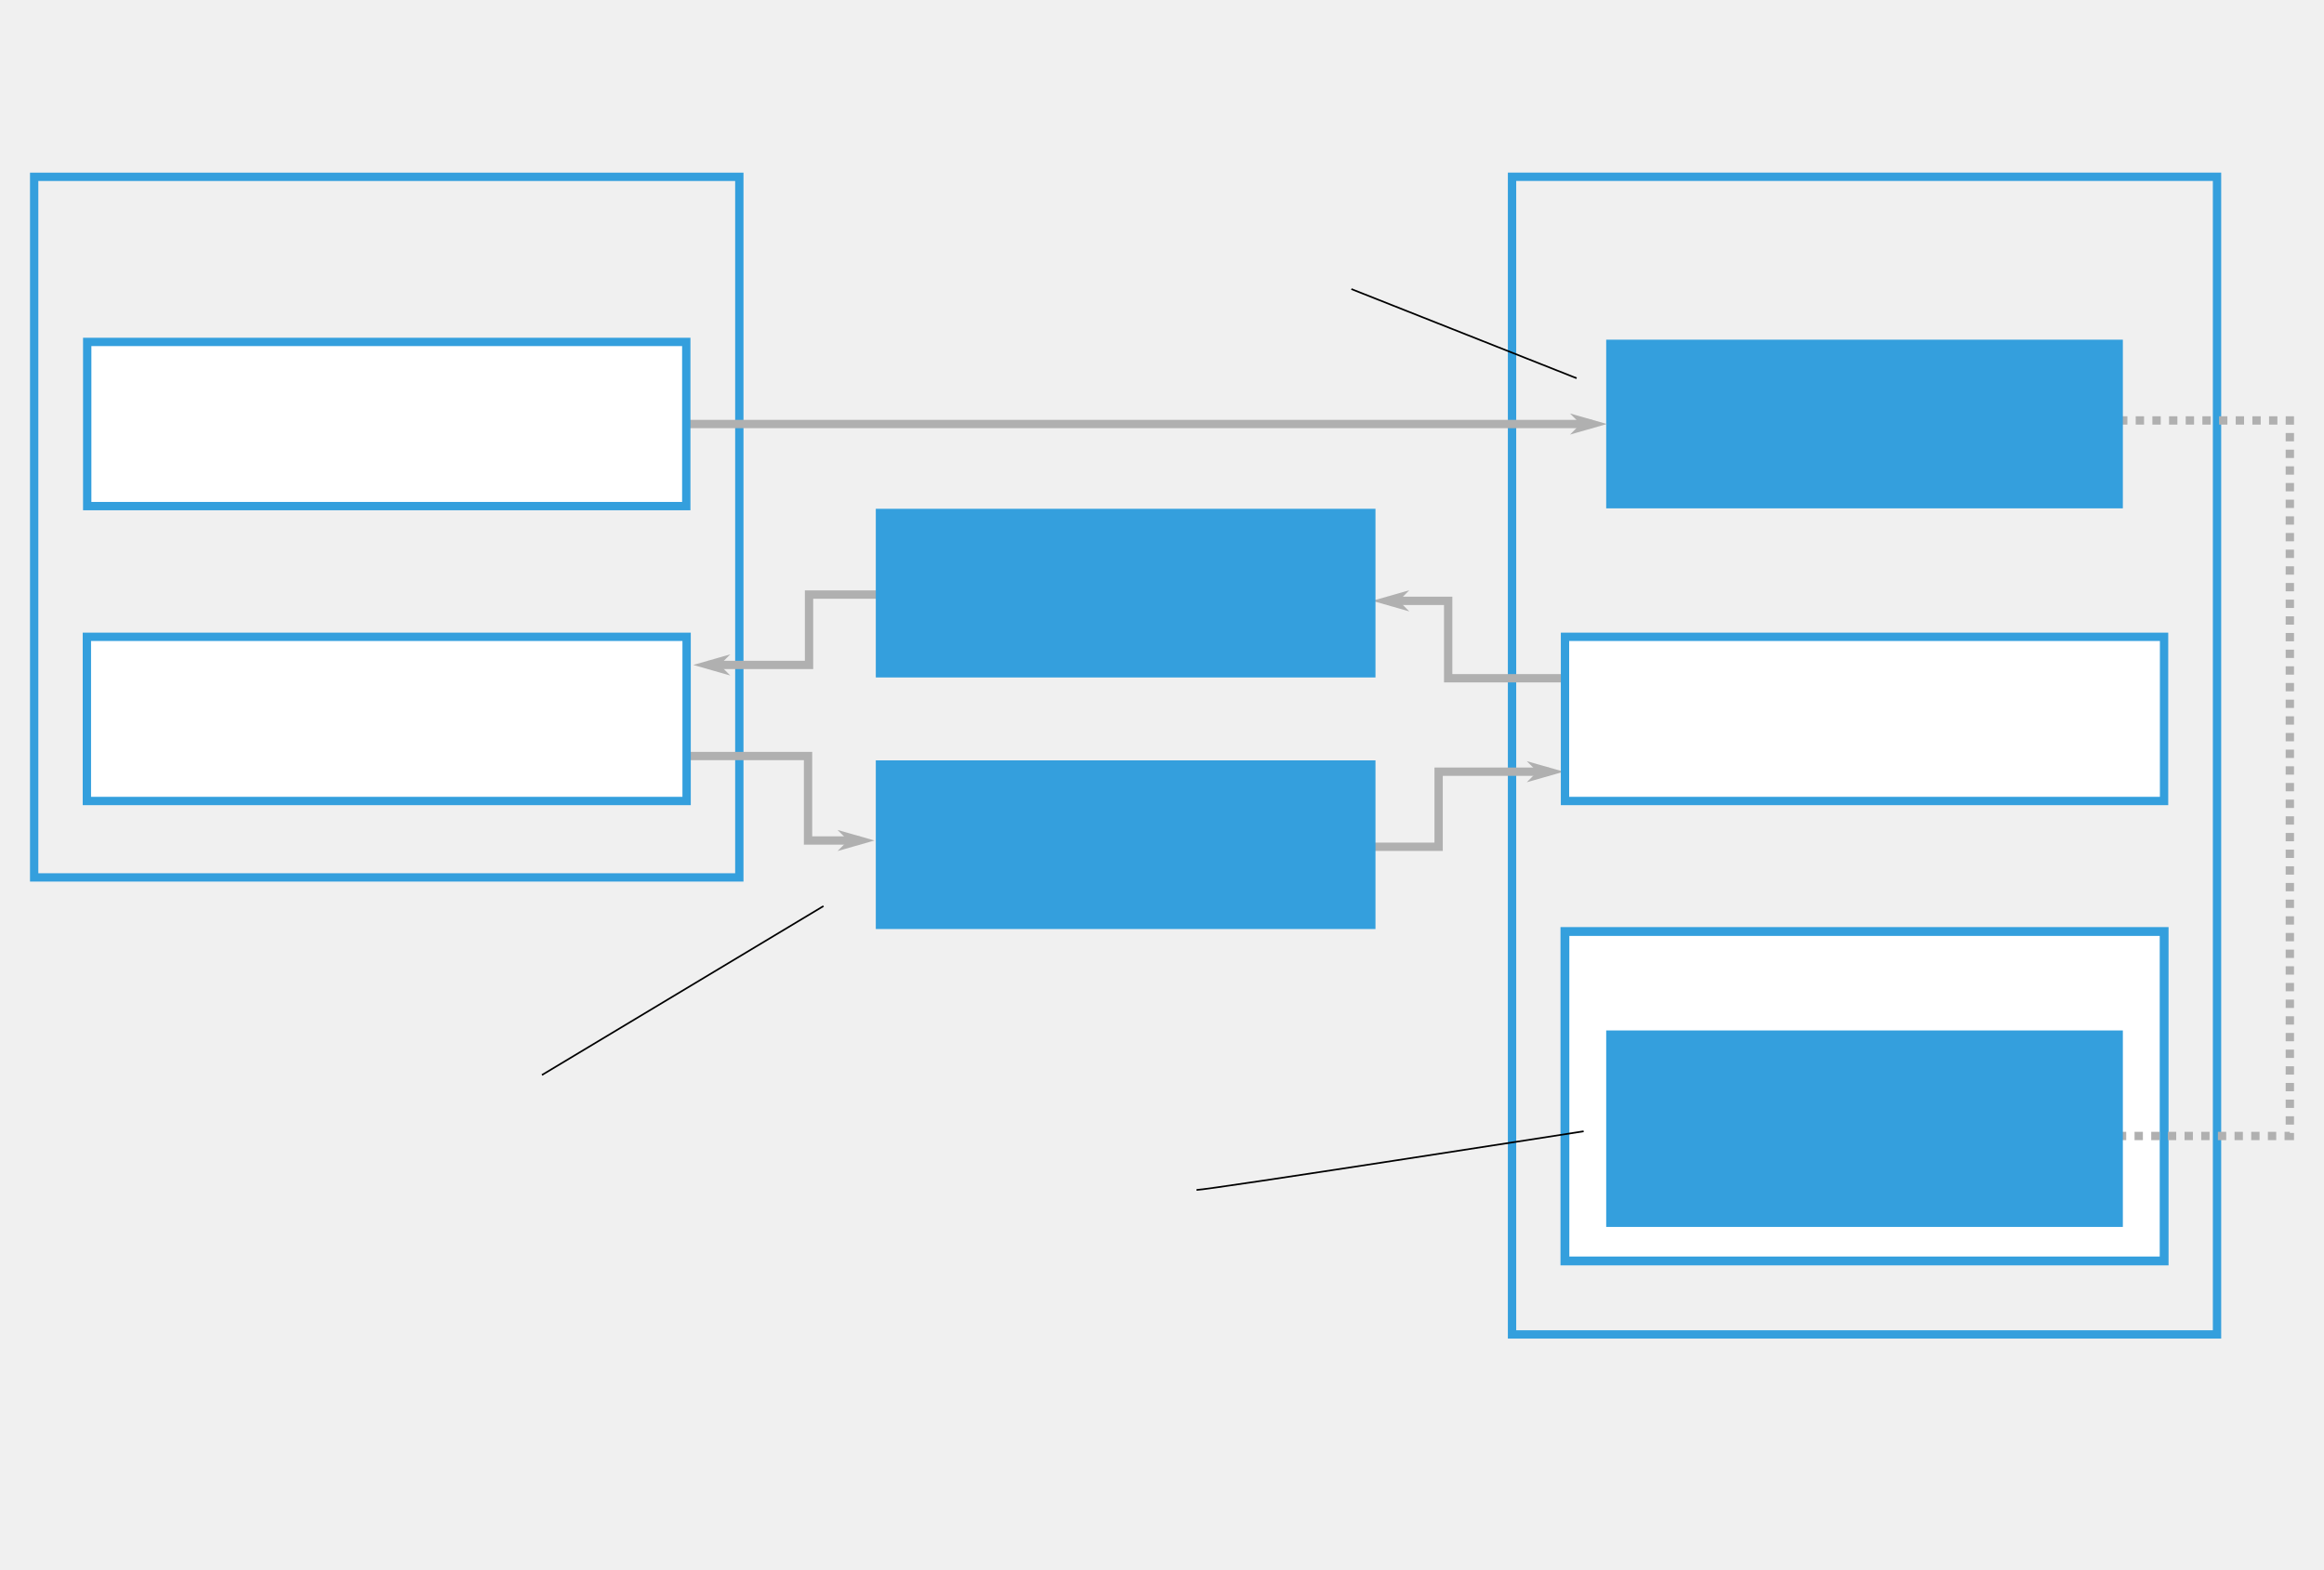
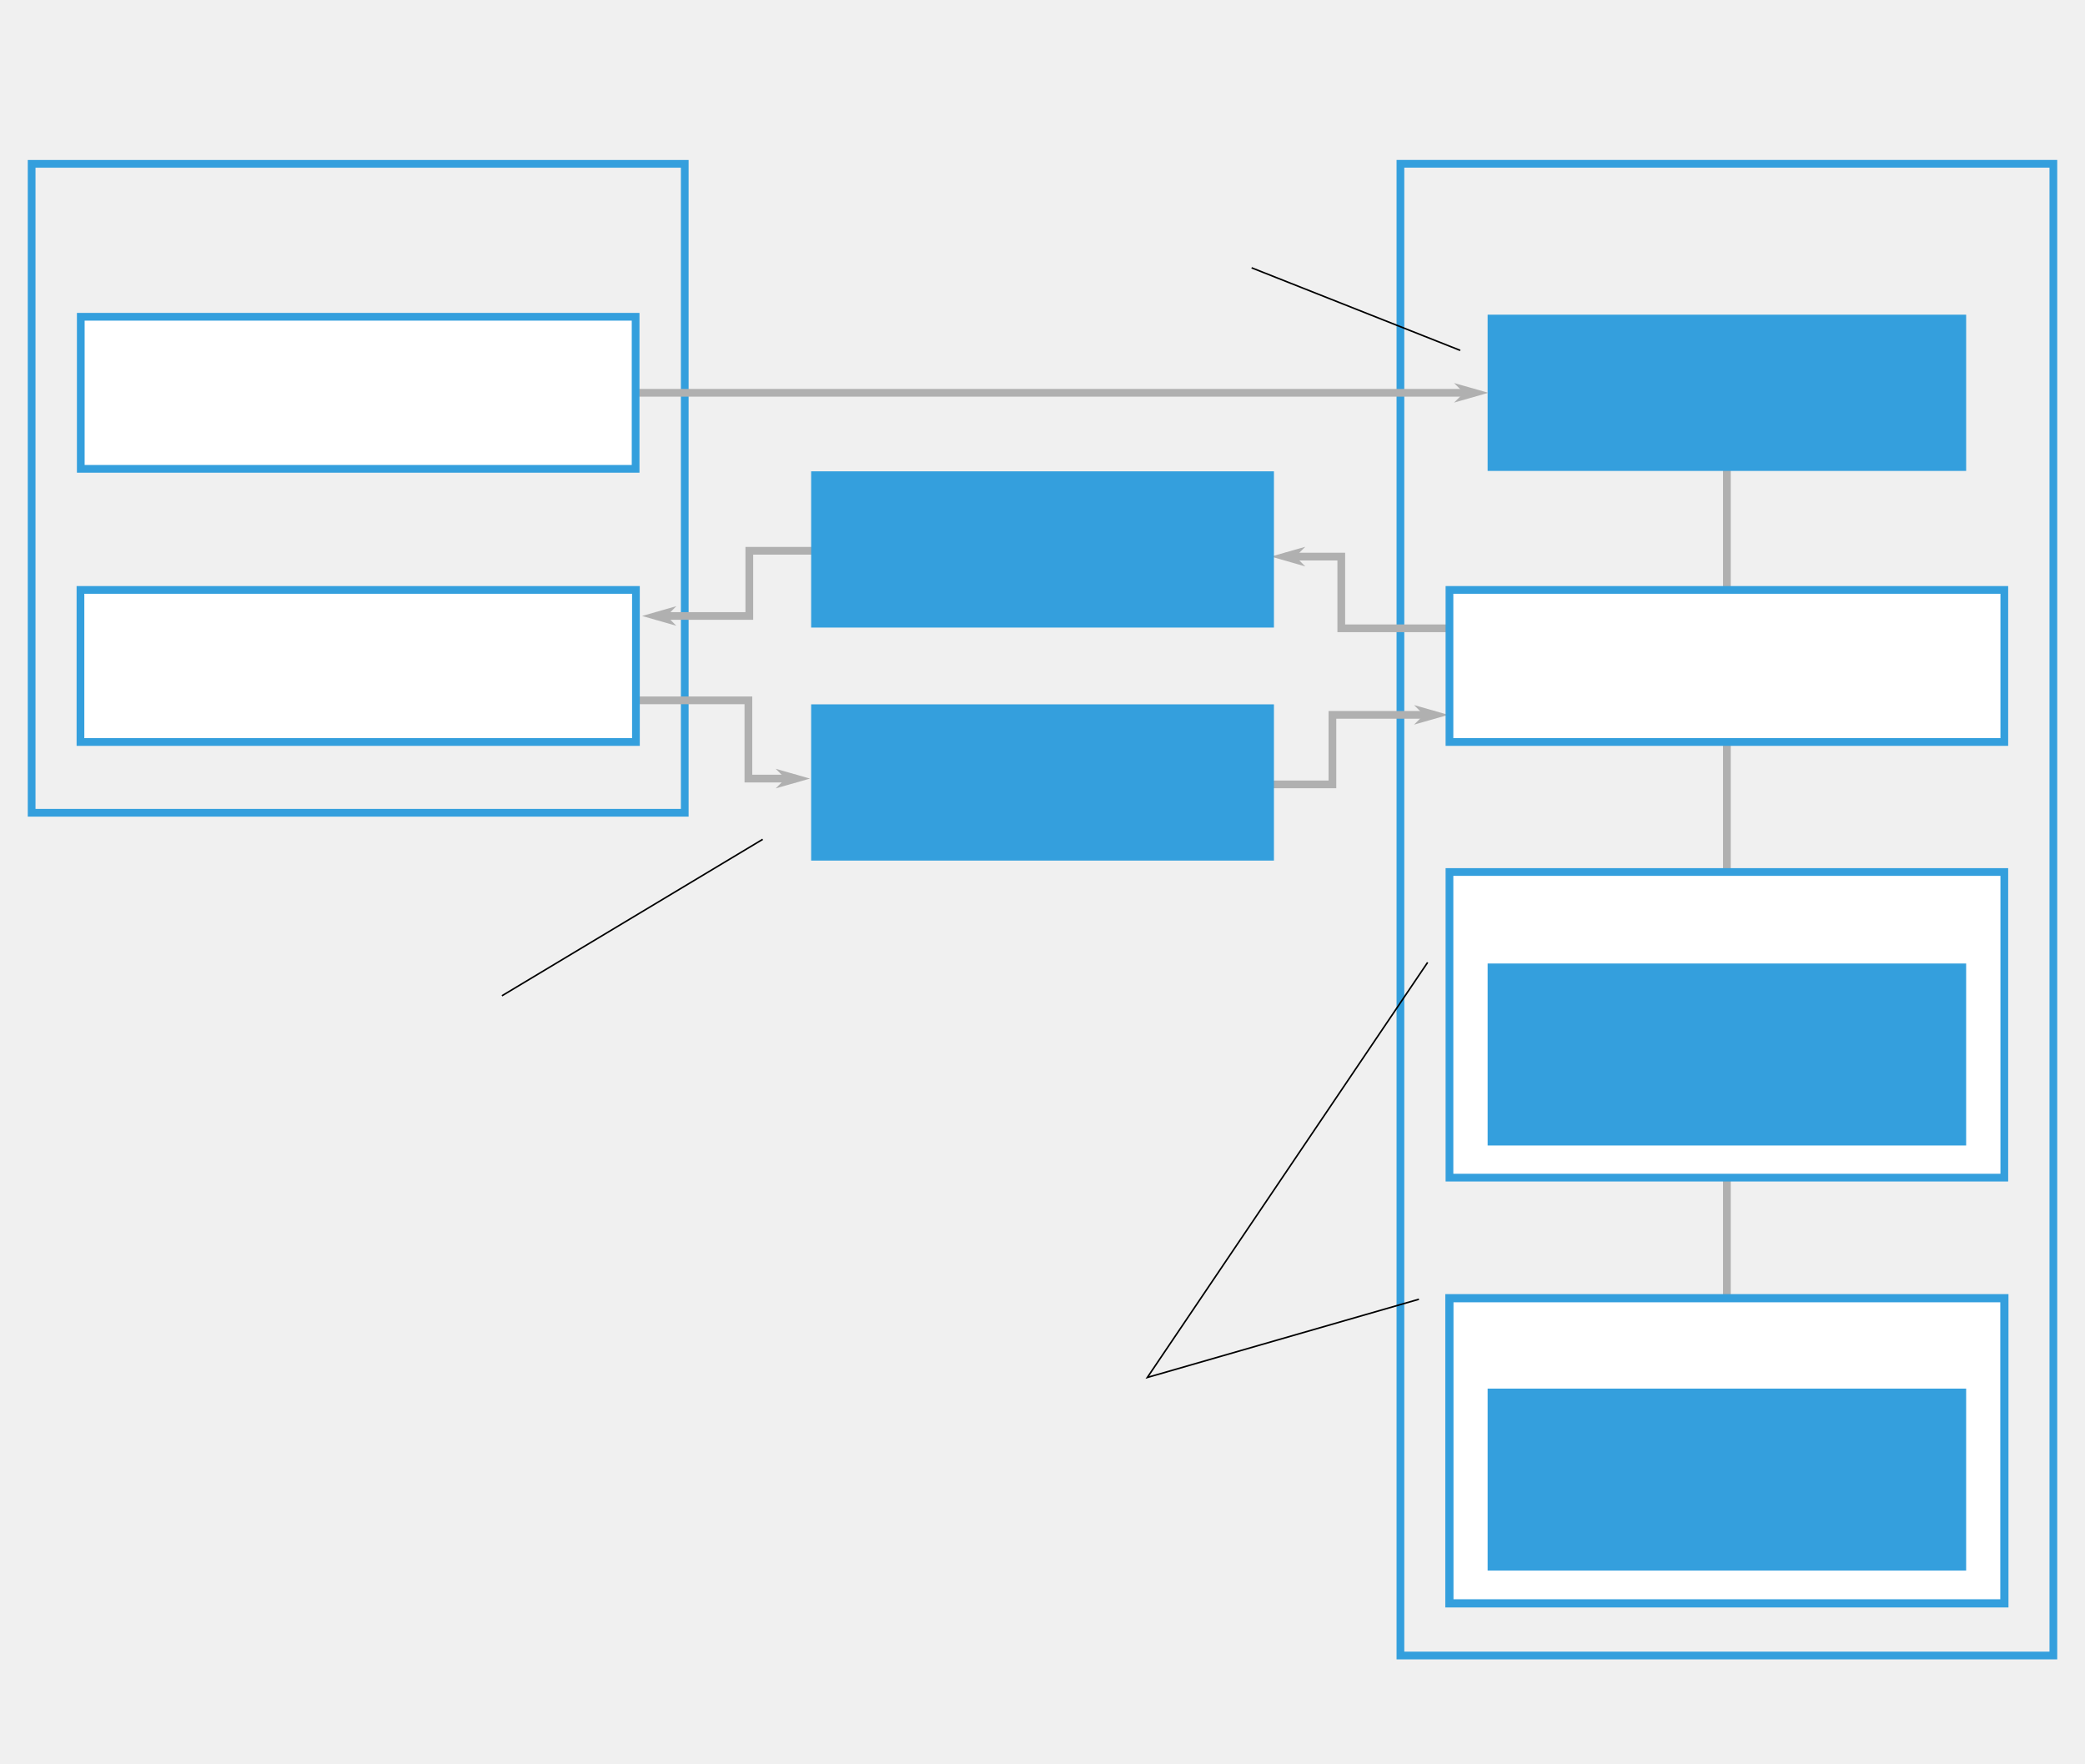
- <svg xmlns="http://www.w3.org/2000/svg" width="15.494in" height="10.463in" viewBox="0 0 1394.439 941.653" id="svg2" version="1.1">
+ <svg xmlns="http://www.w3.org/2000/svg" width="15.008in" height="12.694in" viewBox="0 0 1350.748 1142.42" id="svg2" version="1.1">
  <defs id="defs4">
    <marker orient="auto" refY="0" refX="0" id="marker7978" style="overflow:visible">
      <path id="path7980" d="M 0,0 5,-5 -12.5,0 5,5 0,0 Z" style="fill:#b0b0b0;fill-opacity:1;fill-rule:evenodd;stroke:#b0b0b0;stroke-width:1pt;stroke-opacity:1" transform="matrix(0.2,0,0,0.2,1.2,0)" />
    </marker>
    <marker style="overflow:visible" id="marker7731" refX="0" refY="0" orient="auto">
      <path transform="matrix(0.2,0,0,0.2,1.2,0)" style="fill:#b0b0b0;fill-opacity:1;fill-rule:evenodd;stroke:#b0b0b0;stroke-width:1pt;stroke-opacity:1" d="M 0,0 5,-5 -12.5,0 5,5 0,0 Z" id="path7733" />
    </marker>
    <marker orient="auto" refY="0" refX="0" id="marker7623" style="overflow:visible">
      <path id="path7625" d="M 0,0 5,-5 -12.5,0 5,5 0,0 Z" style="fill:#b0b0b0;fill-opacity:1;fill-rule:evenodd;stroke:#b0b0b0;stroke-width:1pt;stroke-opacity:1" transform="matrix(0.2,0,0,0.2,1.2,0)" />
    </marker>
    <marker style="overflow:visible" id="marker7271" refX="0" refY="0" orient="auto">
      <path transform="matrix(0.2,0,0,0.2,1.2,0)" style="fill:#b0b0b0;fill-opacity:1;fill-rule:evenodd;stroke:#b0b0b0;stroke-width:1pt;stroke-opacity:1" d="M 0,0 5,-5 -12.5,0 5,5 0,0 Z" id="path7273" />
    </marker>
    <marker orient="auto" refY="0" refX="0" id="marker5901" style="overflow:visible">
      <path id="path5903" d="M 0,0 5,-5 -12.5,0 5,5 0,0 Z" style="fill:#b0b0b0;fill-opacity:1;fill-rule:evenodd;stroke:#b0b0b0;stroke-width:1pt;stroke-opacity:1" transform="matrix(0.2,0,0,0.2,1.2,0)" />
    </marker>
    <marker orient="auto" refY="0" refX="0" id="marker5901-4" style="overflow:visible">
      <path id="path5903-4" d="M 0,0 5,-5 -12.5,0 5,5 0,0 Z" style="fill:#b0b0b0;fill-opacity:1;fill-rule:evenodd;stroke:#b0b0b0;stroke-width:1pt;stroke-opacity:1" transform="matrix(0.2,0,0,0.2,1.2,0)" />
    </marker>
    <marker orient="auto" refY="0" refX="0" id="marker5901-8" style="overflow:visible">
      <path id="path5903-7" d="M 0,0 5,-5 -12.5,0 5,5 0,0 Z" style="fill:#b0b0b0;fill-opacity:1;fill-rule:evenodd;stroke:#b0b0b0;stroke-width:1pt;stroke-opacity:1" transform="matrix(0.2,0,0,0.2,1.2,0)" />
    </marker>
    <marker orient="auto" refY="0" refX="0" id="marker5901-7" style="overflow:visible">
      <path id="path5903-8" d="M 0,0 5,-5 -12.5,0 5,5 0,0 Z" style="fill:#b0b0b0;fill-opacity:1;fill-rule:evenodd;stroke:#b0b0b0;stroke-width:1pt;stroke-opacity:1" transform="matrix(0.2,0,0,0.2,1.2,0)" />
    </marker>
    <marker orient="auto" refY="0" refX="0" id="marker5901-72" style="overflow:visible">
      <path id="path5903-9" d="M 0,0 5,-5 -12.5,0 5,5 0,0 Z" style="fill:#b0b0b0;fill-opacity:1;fill-rule:evenodd;stroke:#b0b0b0;stroke-width:1pt;stroke-opacity:1" transform="matrix(0.2,0,0,0.2,1.2,0)" />
    </marker>
    <marker orient="auto" refY="0" refX="0" id="marker5901-72-5" style="overflow:visible">
      <path id="path5903-9-6" d="M 0,0 5,-5 -12.5,0 5,5 0,0 Z" style="fill:#b0b0b0;fill-opacity:1;fill-rule:evenodd;stroke:#b0b0b0;stroke-width:1pt;stroke-opacity:1" transform="matrix(0.2,0,0,0.2,1.2,0)" />
    </marker>
    <marker orient="auto" refY="0" refX="0" id="marker5901-72-2" style="overflow:visible">
      <path id="path5903-9-0" d="M 0,0 5,-5 -12.5,0 5,5 0,0 Z" style="fill:#b0b0b0;fill-opacity:1;fill-rule:evenodd;stroke:#b0b0b0;stroke-width:1pt;stroke-opacity:1" transform="matrix(0.2,0,0,0.2,1.2,0)" />
    </marker>
    <marker orient="auto" refY="0" refX="0" id="marker5901-72-2-6" style="overflow:visible">
      <path id="path5903-9-0-6" d="M 0,0 5,-5 -12.5,0 5,5 0,0 Z" style="fill:#b0b0b0;fill-opacity:1;fill-rule:evenodd;stroke:#b0b0b0;stroke-width:1pt;stroke-opacity:1" transform="matrix(0.2,0,0,0.2,1.2,0)" />
    </marker>
    <marker orient="auto" refY="0" refX="0" id="marker5901-75" style="overflow:visible">
      <path id="path5903-2" d="M 0,0 5,-5 -12.5,0 5,5 0,0 Z" style="fill:#b0b0b0;fill-opacity:1;fill-rule:evenodd;stroke:#b0b0b0;stroke-width:1pt;stroke-opacity:1" transform="matrix(0.2,0,0,0.2,1.2,0)" />
    </marker>
    <marker orient="auto" refY="0" refX="0" id="marker5901-2" style="overflow:visible">
      <path id="path5903-5" d="M 0,0 5,-5 -12.5,0 5,5 0,0 Z" style="fill:#b0b0b0;fill-opacity:1;fill-rule:evenodd;stroke:#b0b0b0;stroke-width:1pt;stroke-opacity:1" transform="matrix(0.2,0,0,0.2,1.2,0)" />
    </marker>
    <marker orient="auto" refY="0" refX="0" id="marker5901-48" style="overflow:visible">
      <path id="path5903-88" d="M 0,0 5,-5 -12.5,0 5,5 0,0 Z" style="fill:#b0b0b0;fill-opacity:1;fill-rule:evenodd;stroke:#b0b0b0;stroke-width:1pt;stroke-opacity:1" transform="matrix(0.2,0,0,0.2,1.2,0)" />
    </marker>
  </defs>
-   <g id="layer1" transform="translate(-304.2689,757.0938)">
+   <g id="layer1" transform="translate(-304.2689,1135.094)">
    <g id="g6822" transform="translate(314.5975,-898.3085)">
-       <rect style="fill:none;fill-opacity:1;stroke:#349fdd;stroke-width:5;stroke-miterlimit:4;stroke-dasharray:none;stroke-opacity:1" id="rect4469-3" width="423" height="694.653" x="896.92" y="247.288" />
-       <rect style="fill:none;fill-opacity:1;stroke:#349fdd;stroke-width:5;stroke-miterlimit:4;stroke-dasharray:none;stroke-opacity:1" id="rect4469-3-6" width="423.107" height="420.387" x="10.171" y="247.318" />
-       <flowRoot transform="translate(-507.6201,8.273952)" style="font-style:normal;font-variant:normal;font-weight:normal;font-stretch:normal;font-size:20px;line-height:125%;font-family:sans-serif;-inkscape-font-specification:'sans-serif, Normal';text-align:center;letter-spacing:0px;word-spacing:0px;writing-mode:lr-tb;text-anchor:middle;fill:#000000;fill-opacity:1;stroke:none;stroke-width:1px;stroke-linecap:butt;stroke-linejoin:miter;stroke-opacity:1" id="flowRoot4471-8-6" xml:space="preserve">
+       <path style="fill:none;fill-rule:evenodd;stroke:#b0b0b0;stroke-width:5;stroke-linecap:butt;stroke-linejoin:miter;stroke-miterlimit:4;stroke-dasharray:none;stroke-opacity:1" d="m 1108.42,11.462 0,640.519" id="path5004" />
+       <rect style="fill:none;fill-opacity:1;stroke:#349fdd;stroke-width:5;stroke-miterlimit:4;stroke-dasharray:none;stroke-opacity:1" id="rect4469-3" width="423" height="966.346" x="896.92" y="-130.712" />
+       <rect style="fill:none;fill-opacity:1;stroke:#349fdd;stroke-width:5;stroke-miterlimit:4;stroke-dasharray:none;stroke-opacity:1" id="rect4469-3-6" width="423.107" height="420.387" x="10.171" y="-130.682" />
+       <flowRoot transform="translate(-507.6201,-369.726)" style="font-style:normal;font-variant:normal;font-weight:normal;font-stretch:normal;font-size:20px;line-height:125%;font-family:sans-serif;-inkscape-font-specification:'sans-serif, Normal';text-align:center;letter-spacing:0px;word-spacing:0px;writing-mode:lr-tb;text-anchor:middle;fill:#000000;fill-opacity:1;stroke:none;stroke-width:1px;stroke-linecap:butt;stroke-linejoin:miter;stroke-opacity:1" id="flowRoot4471-8-6" xml:space="preserve">
        <flowRegion id="flowRegion4473-9-2">
          <rect style="text-align:center;text-anchor:middle" y="262.903" x="561.535" height="29.684" width="334.449" id="rect4475-10-0" />
        </flowRegion>
        <flowPara id="flowPara5184-5-0" style="font-size:25px">EdX site</flowPara>
      </flowRoot>
-       <flowRoot transform="translate(379.5084,8.27385)" style="font-style:normal;font-variant:normal;font-weight:normal;font-stretch:normal;font-size:20px;line-height:125%;font-family:sans-serif;-inkscape-font-specification:'sans-serif, Normal';text-align:center;letter-spacing:0px;word-spacing:0px;writing-mode:lr-tb;text-anchor:middle;fill:#000000;fill-opacity:1;stroke:none;stroke-width:1px;stroke-linecap:butt;stroke-linejoin:miter;stroke-opacity:1" id="flowRoot4471-8-6-9" xml:space="preserve">
+       <flowRoot transform="translate(379.5084,-369.7262)" style="font-style:normal;font-variant:normal;font-weight:normal;font-stretch:normal;font-size:20px;line-height:125%;font-family:sans-serif;-inkscape-font-specification:'sans-serif, Normal';text-align:center;letter-spacing:0px;word-spacing:0px;writing-mode:lr-tb;text-anchor:middle;fill:#000000;fill-opacity:1;stroke:none;stroke-width:1px;stroke-linecap:butt;stroke-linejoin:miter;stroke-opacity:1" id="flowRoot4471-8-6-9" xml:space="preserve">
        <flowRegion id="flowRegion4473-9-2-4">
          <rect style="text-align:center;text-anchor:middle" y="262.903" x="561.535" height="29.684" width="334.449" id="rect4475-10-0-9" />
        </flowRegion>
        <flowPara id="flowPara5184-5-0-2" style="font-size:25px">Learner Institution</flowPara>
      </flowRoot>
-       <g id="g8157" transform="translate(0,26)">
-         <path id="path6177" d="m 919.03,578.273 -66.164,0 0,45.048 -67.571,0" style="fill:none;fill-rule:evenodd;stroke:#b0b0b0;stroke-width:5;stroke-linecap:butt;stroke-linejoin:miter;stroke-miterlimit:4;stroke-dasharray:none;stroke-opacity:1;marker-start:url(#marker5901)" />
-         <path id="path7577" d="m 822.002,475.745 36.601,0 0,46.455 112.619,0" style="fill:none;fill-rule:evenodd;stroke:#b0b0b0;stroke-width:5;stroke-linecap:butt;stroke-linejoin:miter;stroke-miterlimit:4;stroke-dasharray:none;stroke-opacity:1;marker-start:url(#marker7271)" />
-         <path id="path7615" d="m 414.574,514.213 60.533,0 0,-42.232 91.503,0 0,1.408 -1.408,-1.408 0,0 -2.815,1.408" style="fill:none;fill-rule:evenodd;stroke:#b0b0b0;stroke-width:5;stroke-linecap:butt;stroke-linejoin:miter;stroke-miterlimit:4;stroke-dasharray:none;stroke-opacity:1;marker-start:url(#marker7623)" />
-         <path id="path7723" d="m 505.484,619.557 -30.97,0 0,-50.678 -112.619,0 0,-4.223 -9.219,5.323" style="fill:none;fill-rule:evenodd;stroke:#b0b0b0;stroke-width:5;stroke-linecap:butt;stroke-linejoin:miter;stroke-miterlimit:4;stroke-dasharray:none;stroke-opacity:1;marker-start:url(#marker7731)" />
-         <g transform="translate(-17.19464,75.47563)" id="g5687">
-           <g id="g5665">
-             <g transform="translate(-16.04634,-290.6909)" id="g5182">
-               <g transform="translate(-4.223205,144.9967)" id="g5237">
-                 <rect transform="scale(1,-1)" style="fill:#349fdd;fill-opacity:1" y="-591.944" x="552.628" height="101.21" width="299.817" id="rect4136-2-5-0-3-2-4" />
-                 <flowRoot transform="translate(-109.7927,175.022)" style="font-style:normal;font-variant:normal;font-weight:normal;font-stretch:normal;font-size:20px;line-height:125%;font-family:sans-serif;-inkscape-font-specification:'sans-serif, Normal';text-align:center;letter-spacing:0px;word-spacing:0px;writing-mode:lr-tb;text-anchor:middle;fill:#ffffff;fill-opacity:1;stroke:none;stroke-width:1px;stroke-linecap:butt;stroke-linejoin:miter;stroke-opacity:1" id="flowRoot6131-6-0-2-1-3" xml:space="preserve">
-                   <flowRegion id="flowRegion6133-7-1-1-0-7">
-                     <rect style="text-align:center;text-anchor:middle;fill:#ffffff;fill-opacity:1" y="332.67" x="669.556" height="98.813" width="286.035" id="rect6135-6-2-2-2-6" />
-                   </flowRegion>
-                   <flowPara id="flowPara4217-9-8-6" style="font-size:25px">GET edX username:</flowPara>
-                   <flowPara style="font-size:25px" id="flowPara4203-0-5-8">MyEdxAlias</flowPara>
-                   <flowPara style="font-size:25px" id="flowPara4189-9-1-8" />
-                   <flowPara style="font-size:25px" id="flowPara5460-0" />
-                 </flowRoot>
-               </g>
-             </g>
-             <g transform="translate(-20.26954,5.257046)" id="g5301">
-               <rect id="rect4136-2-5-0-3-2-4-0" width="299.817" height="101.21" x="552.628" y="-591.944" style="fill:#349fdd;fill-opacity:1" transform="scale(1,-1)" />
-               <flowRoot xml:space="preserve" id="flowRoot6131-6-0-2-1-3-3" style="font-style:normal;font-variant:normal;font-weight:normal;font-stretch:normal;font-size:20px;line-height:125%;font-family:sans-serif;-inkscape-font-specification:'sans-serif, Normal';text-align:center;letter-spacing:0px;word-spacing:0px;writing-mode:lr-tb;text-anchor:middle;fill:#ffffff;fill-opacity:1;stroke:none;stroke-width:1px;stroke-linecap:butt;stroke-linejoin:miter;stroke-opacity:1" transform="translate(-110.7388,159.8242)">
-                 <flowRegion id="flowRegion6133-7-1-1-0-7-9">
-                   <rect id="rect6135-6-2-2-2-6-1" width="286.035" height="98.813" x="669.556" y="332.67" style="text-align:center;text-anchor:middle;fill:#ffffff;fill-opacity:1" />
+       <path style="fill:none;fill-rule:evenodd;stroke:#b0b0b0;stroke-width:5;stroke-linecap:butt;stroke-linejoin:miter;stroke-miterlimit:4;stroke-dasharray:none;stroke-opacity:1;marker-start:url(#marker5901)" d="m 919.03,226.273 -66.164,0 0,45.048 -67.571,0" id="path6177" />
+       <path style="fill:none;fill-rule:evenodd;stroke:#b0b0b0;stroke-width:5;stroke-linecap:butt;stroke-linejoin:miter;stroke-miterlimit:4;stroke-dasharray:none;stroke-opacity:1;marker-start:url(#marker7271)" d="m 822.002,123.745 36.601,0 0,46.455 112.619,0" id="path7577" />
+       <path style="fill:none;fill-rule:evenodd;stroke:#b0b0b0;stroke-width:5;stroke-linecap:butt;stroke-linejoin:miter;stroke-miterlimit:4;stroke-dasharray:none;stroke-opacity:1;marker-start:url(#marker7623)" d="m 414.574,162.213 60.533,0 0,-42.232 91.503,0 0,1.408 -1.408,-1.408 0,0 -2.815,1.408" id="path7615" />
+       <path style="fill:none;fill-rule:evenodd;stroke:#b0b0b0;stroke-width:5;stroke-linecap:butt;stroke-linejoin:miter;stroke-miterlimit:4;stroke-dasharray:none;stroke-opacity:1;marker-start:url(#marker7731)" d="m 505.484,267.557 -30.97,0 0,-50.678 -112.619,0 0,-4.223 -9.219,5.323" id="path7723" />
+       <g id="g5687" transform="translate(-17.19464,-276.5244)">
+         <g id="g5665">
+           <g id="g5182" transform="translate(-16.04634,-290.6909)">
+             <g id="g5237" transform="translate(-4.223205,144.9967)">
+               <rect id="rect4136-2-5-0-3-2-4" width="299.817" height="101.21" x="552.628" y="-591.944" style="fill:#349fdd;fill-opacity:1" transform="scale(1,-1)" />
+               <flowRoot xml:space="preserve" id="flowRoot6131-6-0-2-1-3" style="font-style:normal;font-variant:normal;font-weight:normal;font-stretch:normal;font-size:20px;line-height:125%;font-family:sans-serif;-inkscape-font-specification:'sans-serif, Normal';text-align:center;letter-spacing:0px;word-spacing:0px;writing-mode:lr-tb;text-anchor:middle;fill:#ffffff;fill-opacity:1;stroke:none;stroke-width:1px;stroke-linecap:butt;stroke-linejoin:miter;stroke-opacity:1" transform="translate(-109.7927,175.022)">
+                 <flowRegion id="flowRegion6133-7-1-1-0-7">
+                   <rect id="rect6135-6-2-2-2-6" width="286.035" height="98.813" x="669.556" y="332.67" style="text-align:center;text-anchor:middle;fill:#ffffff;fill-opacity:1" />
                </flowRegion>
-                 <flowPara style="font-size:25px" id="flowPara4217-9-8-6-8">Return non-personal identifier</flowPara>
-                 <flowPara id="flowPara5472-1-5" style="font-size:25px">uri://1234@some.edu</flowPara>
-                 <flowPara id="flowPara4203-0-5-8-5" style="font-size:25px" />
-                 <flowPara id="flowPara4189-9-1-8-2" style="font-size:25px" />
-                 <flowPara id="flowPara5460-0-2" style="font-size:25px" />
+                 <flowPara style="font-size:25px" id="flowPara4217-9-8-6">GET edX username:</flowPara>
+                 <flowPara id="flowPara4203-0-5-8" style="font-size:25px">MyEdxAlias</flowPara>
+                 <flowPara id="flowPara4189-9-1-8" style="font-size:25px" />
+                 <flowPara id="flowPara5460-0" style="font-size:25px" />
              </flowRoot>
            </g>
          </g>
-         </g>
-         <g id="g5614-4" transform="translate(886.6952,162.5504)">
-           <rect style="fill:#ffffff;fill-opacity:1;stroke:#349fdd;stroke-width:5;stroke-miterlimit:4;stroke-dasharray:none;stroke-opacity:1" id="rect4469-0-2" width="359.451" height="98.512" x="41.999" y="334.789" />
-           <flowRoot xml:space="preserve" id="flowRoot4471-7-9" style="font-style:normal;font-variant:normal;font-weight:normal;font-stretch:normal;font-size:20px;line-height:125%;font-family:sans-serif;-inkscape-font-specification:'sans-serif, Normal';text-align:center;letter-spacing:0px;word-spacing:0px;writing-mode:lr-tb;text-anchor:middle;fill:#000000;fill-opacity:1;stroke:none;stroke-width:1px;stroke-linecap:butt;stroke-linejoin:miter;stroke-opacity:1" transform="translate(-463.4694,105.5443)">
-             <flowRegion id="flowRegion4473-2-9">
-               <rect id="rect4475-4-3" width="245.475" height="34.353" x="561.535" y="262.903" style="text-align:center;text-anchor:middle" />
-             </flowRegion>
-             <flowPara style="font-size:25px" id="flowPara5184-1-4">REST API client</flowPara>
-           </flowRoot>
-         </g>
-         <g transform="translate(0,-82)" id="g5658">
-           <rect style="fill:#ffffff;fill-opacity:1;stroke:#349fdd;stroke-width:5;stroke-miterlimit:4;stroke-dasharray:none;stroke-opacity:1" id="rect4469-0-5" width="359.849" height="98.512" x="41.8" y="579.34" />
-           <flowRoot xml:space="preserve" id="flowRoot4471-7-1" style="font-style:normal;font-variant:normal;font-weight:normal;font-stretch:normal;font-size:20px;line-height:125%;font-family:sans-serif;-inkscape-font-specification:'sans-serif, Normal';text-align:center;letter-spacing:0px;word-spacing:0px;writing-mode:lr-tb;text-anchor:middle;fill:#000000;fill-opacity:1;stroke:none;stroke-width:1px;stroke-linecap:butt;stroke-linejoin:miter;stroke-opacity:1" transform="translate(-518.1167,332.0466)">
-             <flowRegion id="flowRegion4473-2-2">
-               <rect id="rect4475-4-6" width="356.686" height="104.74" x="561.535" y="262.903" style="text-align:center;text-anchor:middle" />
-             </flowRegion>
-             <flowPara style="font-size:25px" id="flowPara5184-1-2">Third-party authentication ID mapping REST API</flowPara>
-           </flowRoot>
-         </g>
-       </g>
-       <rect style="fill:#ffffff;fill-opacity:1;stroke:#349fdd;stroke-width:5.302;stroke-miterlimit:4;stroke-dasharray:none;stroke-opacity:1" id="rect4469-9" width="359.547" height="197.68" x="928.646" y="700.166" />
-       <path style="fill:none;fill-rule:evenodd;stroke:#b0b0b0;stroke-width:5;stroke-linecap:butt;stroke-linejoin:miter;stroke-miterlimit:4;stroke-dasharray:5, 5;stroke-dashoffset:0;stroke-opacity:1" d="m 1241.138,393.504 122.473,0 0,429.359 -152.035,0 0,-11.299 0,0" id="path7939" />
-       <g id="g5470" transform="translate(400.7917,-136.2356)">
+           <g id="g5301" transform="translate(-20.26954,5.257046)">
+             <rect transform="scale(1,-1)" style="fill:#349fdd;fill-opacity:1" y="-591.944" x="552.628" height="101.21" width="299.817" id="rect4136-2-5-0-3-2-4-0" />
+             <flowRoot transform="translate(-110.7388,159.8242)" style="font-style:normal;font-variant:normal;font-weight:normal;font-stretch:normal;font-size:20px;line-height:125%;font-family:sans-serif;-inkscape-font-specification:'sans-serif, Normal';text-align:center;letter-spacing:0px;word-spacing:0px;writing-mode:lr-tb;text-anchor:middle;fill:#ffffff;fill-opacity:1;stroke:none;stroke-width:1px;stroke-linecap:butt;stroke-linejoin:miter;stroke-opacity:1" id="flowRoot6131-6-0-2-1-3-3" xml:space="preserve">
+               <flowRegion id="flowRegion6133-7-1-1-0-7-9">
+                 <rect style="text-align:center;text-anchor:middle;fill:#ffffff;fill-opacity:1" y="332.67" x="669.556" height="98.813" width="286.035" id="rect6135-6-2-2-2-6-1" />
+               </flowRegion>
+               <flowPara id="flowPara4217-9-8-6-8" style="font-size:25px">Return non-personal identifier</flowPara>
+               <flowPara style="font-size:25px" id="flowPara5472-1-5">uri://1234@some.edu</flowPara>
+               <flowPara style="font-size:25px" id="flowPara4203-0-5-8-5" />
+               <flowPara style="font-size:25px" id="flowPara4189-9-1-8-2" />
+               <flowPara style="font-size:25px" id="flowPara5460-0-2" />
+             </flowRoot>
+           </g>
+         </g>
+       </g>
+       <g transform="translate(886.6952,-189.4496)" id="g5614-4">
+         <rect y="334.789" x="41.999" height="98.512" width="359.451" id="rect4469-0-2" style="fill:#ffffff;fill-opacity:1;stroke:#349fdd;stroke-width:5;stroke-miterlimit:4;stroke-dasharray:none;stroke-opacity:1" />
+         <flowRoot transform="translate(-463.4694,105.5443)" style="font-style:normal;font-variant:normal;font-weight:normal;font-stretch:normal;font-size:20px;line-height:125%;font-family:sans-serif;-inkscape-font-specification:'sans-serif, Normal';text-align:center;letter-spacing:0px;word-spacing:0px;writing-mode:lr-tb;text-anchor:middle;fill:#000000;fill-opacity:1;stroke:none;stroke-width:1px;stroke-linecap:butt;stroke-linejoin:miter;stroke-opacity:1" id="flowRoot4471-7-9" xml:space="preserve">
+           <flowRegion id="flowRegion4473-2-9">
+             <rect style="text-align:center;text-anchor:middle" y="262.903" x="561.535" height="34.353" width="245.475" id="rect4475-4-3" />
+           </flowRegion>
+           <flowPara id="flowPara5184-1-4" style="font-size:25px">REST API client</flowPara>
+         </flowRoot>
+       </g>
+       <g id="g5658" transform="translate(0,-434)">
+         <rect y="579.34" x="41.8" height="98.512" width="359.849" id="rect4469-0-5" style="fill:#ffffff;fill-opacity:1;stroke:#349fdd;stroke-width:5;stroke-miterlimit:4;stroke-dasharray:none;stroke-opacity:1" />
+         <flowRoot transform="translate(-518.1167,332.0466)" style="font-style:normal;font-variant:normal;font-weight:normal;font-stretch:normal;font-size:20px;line-height:125%;font-family:sans-serif;-inkscape-font-specification:'sans-serif, Normal';text-align:center;letter-spacing:0px;word-spacing:0px;writing-mode:lr-tb;text-anchor:middle;fill:#000000;fill-opacity:1;stroke:none;stroke-width:1px;stroke-linecap:butt;stroke-linejoin:miter;stroke-opacity:1" id="flowRoot4471-7-1" xml:space="preserve">
+           <flowRegion id="flowRegion4473-2-2">
+             <rect style="text-align:center;text-anchor:middle" y="262.903" x="561.535" height="104.74" width="356.686" id="rect4475-4-6" />
+           </flowRegion>
+           <flowPara id="flowPara5184-1-2" style="font-size:25px">Third-party authentication ID mapping REST API</flowPara>
+         </flowRoot>
+       </g>
+       <g id="g5470" transform="translate(400.7917,-514.2356)">
        <g id="g5516">
          <rect id="rect4136-2-5-0-3-2-4-0-6" width="310" height="101.21" x="552.628" y="-582.485" style="fill:#349fdd;fill-opacity:1" transform="scale(1,-1)" />
          <flowRoot xml:space="preserve" id="flowRoot6131-6-0-2-1-3-3-8" style="font-style:normal;font-variant:normal;font-weight:normal;font-stretch:normal;font-size:20px;line-height:125%;font-family:sans-serif;-inkscape-font-specification:'sans-serif, Normal';text-align:center;letter-spacing:0px;word-spacing:0px;writing-mode:lr-tb;text-anchor:middle;fill:#ffffff;fill-opacity:1;stroke:none;stroke-width:1px;stroke-linecap:butt;stroke-linejoin:miter;stroke-opacity:1" transform="translate(-104.6522,149.9384)">
            <flowRegion id="flowRegion6133-7-1-1-0-7-9-9">
              <rect id="rect6135-6-2-2-2-6-1-5" width="286.035" height="98.813" x="669.556" y="332.67" style="text-align:center;text-anchor:middle;fill:#ffffff;fill-opacity:1" />
            </flowRegion>
            <flowPara id="flowPara5472-1-5-3" style="font-size:25px">Course score for</flowPara>
            <flowPara style="font-size:25px" id="flowPara8244">edX username:</flowPara>
            <flowPara id="flowPara5468" style="font-size:25px">MyEdxAlias</flowPara>
            <flowPara id="flowPara4203-0-5-8-5-3" style="font-size:25px" />
            <flowPara id="flowPara4189-9-1-8-2-0" style="font-size:25px" />
            <flowPara id="flowPara5460-0-2-8" style="font-size:25px" />
          </flowRoot>
        </g>
      </g>
-       <flowRoot xml:space="preserve" id="flowRoot4471-4" style="font-style:normal;font-variant:normal;font-weight:normal;font-stretch:normal;font-size:20px;line-height:125%;font-family:sans-serif;-inkscape-font-specification:'sans-serif, Normal';text-align:center;letter-spacing:0px;word-spacing:0px;writing-mode:lr-tb;text-anchor:middle;fill:#000000;fill-opacity:1;stroke:none;stroke-width:1px;stroke-linecap:butt;stroke-linejoin:miter;stroke-opacity:1" transform="translate(317.6942,450.4406)">
-         <flowRegion id="flowRegion4473-0">
-           <rect id="rect4475-2" width="457.161" height="37.169" x="561.535" y="262.903" style="text-align:center;text-anchor:middle" />
-         </flowRegion>
-         <flowPara style="font-size:25px" id="flowPara5184-37">Institution grade records</flowPara>
-       </flowRoot>
-       <g id="g5567" transform="translate(0,152.5503)">
-         <rect style="fill:#349fdd;fill-opacity:1" y="606.987" x="953.42" height="117.897" width="310" id="rect4136-2-5-0-3-2-1" />
-         <flowRoot transform="translate(274.8187,285.4711)" style="font-style:normal;font-variant:normal;font-weight:normal;font-stretch:normal;font-size:20px;line-height:125%;font-family:sans-serif;-inkscape-font-specification:'sans-serif, Normal';text-align:center;letter-spacing:0px;word-spacing:0px;writing-mode:lr-tb;text-anchor:middle;fill:#ffffff;fill-opacity:1;stroke:none;stroke-width:1px;stroke-linecap:butt;stroke-linejoin:miter;stroke-opacity:1" id="flowRoot6131-6-0-2-1-4" xml:space="preserve">
-           <flowRegion id="flowRegion6133-7-1-1-0-19">
-             <rect style="text-align:center;text-anchor:middle;fill:#ffffff;fill-opacity:1" y="332.67" x="669.556" height="97.735" width="328.603" id="rect6135-6-2-2-2-7" />
-           </flowRegion>
-           <flowPara id="flowPara4217-9-8-1" style="font-size:25px">Name: Jean Smith</flowPara>
-           <flowPara style="font-size:25px" id="flowPara4700">Non-personal identifier:</flowPara>
-           <flowPara id="flowPara5483" style="font-size:25px">uri://1234@some.edu</flowPara>
-           <flowPara style="font-size:25px" id="flowPara4704">Identifier: 5391395224</flowPara>
-           <flowPara style="font-size:25px" id="flowPara4203-0-5-6" />
-           <flowPara style="font-size:25px" id="flowPara4189-9-1-18" />
-           <flowPara style="font-size:25px" id="flowPara5460-3" />
-         </flowRoot>
-       </g>
-       <path style="fill:none;fill-rule:evenodd;stroke:#b0b0b0;stroke-width:5;stroke-linecap:butt;stroke-linejoin:miter;stroke-miterlimit:4;stroke-dasharray:none;stroke-opacity:1;marker-start:url(#marker7978)" d="m 944.961,395.644 -578.579,0" id="path7970" />
-       <g id="g5614" transform="translate(0,11.59911)">
+       <path style="fill:none;fill-rule:evenodd;stroke:#b0b0b0;stroke-width:5;stroke-linecap:butt;stroke-linejoin:miter;stroke-miterlimit:4;stroke-dasharray:none;stroke-opacity:1;marker-start:url(#marker7978)" d="m 944.961,17.644 -578.579,0" id="path7970" />
+       <g id="g5614" transform="translate(0,-366.4009)">
        <rect y="334.789" x="41.999" height="98.512" width="359.451" id="rect4469-0" style="fill:#ffffff;fill-opacity:1;stroke:#349fdd;stroke-width:5;stroke-miterlimit:4;stroke-dasharray:none;stroke-opacity:1" />
        <flowRoot transform="translate(-488.9875,103.1212)" style="font-style:normal;font-variant:normal;font-weight:normal;font-stretch:normal;font-size:20px;line-height:125%;font-family:sans-serif;-inkscape-font-specification:'sans-serif, Normal';text-align:center;letter-spacing:0px;word-spacing:0px;writing-mode:lr-tb;text-anchor:middle;fill:#000000;fill-opacity:1;stroke:none;stroke-width:1px;stroke-linecap:butt;stroke-linejoin:miter;stroke-opacity:1" id="flowRoot4471-7" xml:space="preserve">
          <flowRegion id="flowRegion4473-2">
            <rect style="text-align:center;text-anchor:middle" y="262.903" x="561.535" height="44.208" width="297.561" id="rect4475-4" />
          </flowRegion>
          <flowPara id="flowPara5184-1" style="font-size:25px">Course grade report</flowPara>
        </flowRoot>
      </g>
-       <flowRoot xml:space="preserve" id="flowRoot8214" style="font-style:normal;font-variant:normal;font-weight:normal;font-stretch:normal;font-size:20px;line-height:125%;font-family:sans-serif;-inkscape-font-specification:'sans-serif, Normal';text-align:start;letter-spacing:0px;word-spacing:0px;writing-mode:lr-tb;text-anchor:start;fill:#000000;fill-opacity:1;stroke:none;stroke-width:1px;stroke-linecap:butt;stroke-linejoin:miter;stroke-opacity:1" transform="translate(-334.1179,208.2583)">
+       <flowRoot xml:space="preserve" id="flowRoot8214" style="font-style:normal;font-variant:normal;font-weight:normal;font-stretch:normal;font-size:20px;line-height:125%;font-family:sans-serif;-inkscape-font-specification:'sans-serif, Normal';text-align:start;letter-spacing:0px;word-spacing:0px;writing-mode:lr-tb;text-anchor:start;fill:#000000;fill-opacity:1;stroke:none;stroke-width:1px;stroke-linecap:butt;stroke-linejoin:miter;stroke-opacity:1" transform="translate(-334.1179,-169.7417)">
        <flowRegion id="flowRegion8216">
          <rect id="rect8218" width="425.136" height="133.735" x="380.088" y="586.45" />
        </flowRegion>
        <flowPara id="flowPara8220" style="font-size:25px">The third-party authentication ID mapping API returns the opaque, non-personal identifier that matches an edX username.  </flowPara>
      </flowRoot>
-       <flowRoot xml:space="preserve" id="flowRoot8222" style="font-style:normal;font-variant:normal;font-weight:normal;font-stretch:normal;font-size:20px;line-height:125%;font-family:sans-serif;-inkscape-font-specification:'sans-serif, Normal';text-align:start;letter-spacing:0px;word-spacing:0px;writing-mode:lr-tb;text-anchor:start;fill:#000000;fill-opacity:1;stroke:none;stroke-width:1px;stroke-linecap:butt;stroke-linejoin:miter;stroke-opacity:1" transform="translate(27.96173,189.2881)">
+       <flowRoot xml:space="preserve" id="flowRoot8222" style="font-style:normal;font-variant:normal;font-weight:normal;font-stretch:normal;font-size:20px;line-height:125%;font-family:sans-serif;-inkscape-font-specification:'sans-serif, Normal';text-align:start;letter-spacing:0px;word-spacing:0px;writing-mode:lr-tb;text-anchor:start;fill:#000000;fill-opacity:1;stroke:none;stroke-width:1px;stroke-linecap:butt;stroke-linejoin:miter;stroke-opacity:1" transform="translate(27.96173,-188.7119)">
        <flowRegion id="flowRegion8224">
          <rect id="rect8226" width="361.788" height="161.89" x="489.892" y="13.502" />
        </flowRegion>
        <flowPara id="flowPara8228" style="font-size:25px">Edx usernames are not known by the institution that maintains personal learner data, such as university grades.</flowPara>
      </flowRoot>
-       <path style="fill:none;fill-rule:evenodd;stroke:#000000;stroke-width:1px;stroke-linecap:butt;stroke-linejoin:miter;stroke-opacity:1" d="M 800.517,314.671 935.659,368.165" id="path8230" />
-       <path style="fill:none;fill-rule:evenodd;stroke:#000000;stroke-width:1px;stroke-linecap:butt;stroke-linejoin:miter;stroke-opacity:1" d="M 314.848,786.262 483.776,684.905" id="path8232" />
-       <flowRoot xml:space="preserve" id="flowRoot8234" style="font-style:normal;font-variant:normal;font-weight:normal;font-stretch:normal;font-size:25px;line-height:125%;font-family:sans-serif;-inkscape-font-specification:'sans-serif, Normal';text-align:start;letter-spacing:0px;word-spacing:0px;writing-mode:lr-tb;text-anchor:start;fill:#000000;fill-opacity:1;stroke:none;stroke-width:1px;stroke-linecap:butt;stroke-linejoin:miter;stroke-opacity:1" transform="translate(-52.57088,258.9367)">
+       <path style="fill:none;fill-rule:evenodd;stroke:#000000;stroke-width:1px;stroke-linecap:butt;stroke-linejoin:miter;stroke-opacity:1" d="M 800.517,-63.329 935.659,-9.835" id="path8230" />
+       <path style="fill:none;fill-rule:evenodd;stroke:#000000;stroke-width:1px;stroke-linecap:butt;stroke-linejoin:miter;stroke-opacity:1" d="M 314.848,408.262 483.776,306.905" id="path8232" />
+       <flowRoot xml:space="preserve" id="flowRoot8234" style="font-style:normal;font-variant:normal;font-weight:normal;font-stretch:normal;font-size:25px;line-height:125%;font-family:sans-serif;-inkscape-font-specification:'sans-serif, Normal';text-align:start;letter-spacing:0px;word-spacing:0px;writing-mode:lr-tb;text-anchor:start;fill:#000000;fill-opacity:1;stroke:none;stroke-width:1px;stroke-linecap:butt;stroke-linejoin:miter;stroke-opacity:1" transform="translate(-131.404,56.99639)">
        <flowRegion id="flowRegion8236">
-           <rect id="rect8238" width="343.487" height="164.705" x="574.356" y="606.158" style="font-size:25px" />
-         </flowRegion>
-         <flowPara id="flowPara8240">Match an edX username to the opaque, non-personal identifier to associate edX scores with institution records for a learner.</flowPara>
-       </flowRoot>
-       <path style="fill:none;fill-rule:evenodd;stroke:#000000;stroke-width:1px;stroke-linecap:butt;stroke-linejoin:miter;stroke-opacity:1" d="m 707.606,855.241 c 7.039,0 232.276,-35.193 232.276,-35.193" id="path8242" />
+           <rect id="rect8238" width="427.951" height="163.297" x="574.356" y="606.158" style="font-size:25px" />
+         </flowRegion>
+         <flowPara id="flowPara8240">Match the edX username to a non-personal identifier, then use the IdP service to match the non-personal identifier to institution records for a learner.</flowPara>
+       </flowRoot>
+       <path style="fill:none;fill-rule:evenodd;stroke:#000000;stroke-width:1px;stroke-linecap:butt;stroke-linejoin:miter;stroke-opacity:1" d="M 908.922,604.839 732.956,655.517 914.553,386.64" id="path5038" />
+       <g id="g5826">
+         <rect y="328.077" x="928.694" height="197.983" width="359.451" id="rect4469-0-2-1" style="fill:#ffffff;fill-opacity:1;stroke:#349fdd;stroke-width:5;stroke-miterlimit:4;stroke-dasharray:none;stroke-opacity:1" />
+         <flowRoot transform="translate(445.3817,82.30239)" style="font-style:normal;font-variant:normal;font-weight:normal;font-stretch:normal;font-size:20px;line-height:125%;font-family:sans-serif;-inkscape-font-specification:'sans-serif, Normal';text-align:center;letter-spacing:0px;word-spacing:0px;writing-mode:lr-tb;text-anchor:middle;fill:#000000;fill-opacity:1;stroke:none;stroke-width:1px;stroke-linecap:butt;stroke-linejoin:miter;stroke-opacity:1" id="flowRoot4471-7-9-7" xml:space="preserve">
+           <flowRegion id="flowRegion4473-2-9-0">
+             <rect style="text-align:center;text-anchor:middle" y="262.903" x="561.535" height="32.946" width="201.835" id="rect4475-4-3-1" />
+           </flowRegion>
+           <flowPara id="flowPara4993" style="font-size:25px">IdP service</flowPara>
+         </flowRoot>
+         <g transform="translate(3.0517578e-5,-219.6383)" id="g5567-3">
+           <rect id="rect4136-2-5-0-3-2-1-1" width="310" height="117.897" x="953.42" y="606.987" style="fill:#349fdd;fill-opacity:1" />
+           <flowRoot xml:space="preserve" id="flowRoot6131-6-0-2-1-4-3" style="font-style:normal;font-variant:normal;font-weight:normal;font-stretch:normal;font-size:20px;line-height:125%;font-family:sans-serif;-inkscape-font-specification:'sans-serif, Normal';text-align:center;letter-spacing:0px;word-spacing:0px;writing-mode:lr-tb;text-anchor:middle;fill:#ffffff;fill-opacity:1;stroke:none;stroke-width:1px;stroke-linecap:butt;stroke-linejoin:miter;stroke-opacity:1" transform="translate(274.8187,285.4711)">
+             <flowRegion id="flowRegion6133-7-1-1-0-19-1">
+               <rect id="rect6135-6-2-2-2-7-4" width="328.603" height="97.735" x="669.556" y="332.67" style="text-align:center;text-anchor:middle;fill:#ffffff;fill-opacity:1" />
+             </flowRegion>
+             <flowPara style="font-size:25px" id="flowPara4217-9-8-1-5">Name: Jean Smith</flowPara>
+             <flowPara id="flowPara4700-8" style="font-size:25px">Non-personal identifier:</flowPara>
+             <flowPara style="font-size:25px" id="flowPara5483-8">uri://1234@some.edu</flowPara>
+             <flowPara id="flowPara4704-8" style="font-size:25px">Identifier: 5391395224</flowPara>
+             <flowPara id="flowPara4203-0-5-6-1" style="font-size:25px" />
+             <flowPara id="flowPara4189-9-1-18-9" style="font-size:25px" />
+             <flowPara id="flowPara5460-3-5" style="font-size:25px" />
+           </flowRoot>
+         </g>
+       </g>
+       <g id="g5916" transform="translate(0,-4)">
+         <rect y="608.166" x="928.646" height="197.68" width="359.547" id="rect4469-9" style="fill:#ffffff;fill-opacity:1;stroke:#349fdd;stroke-width:5.302;stroke-miterlimit:4;stroke-dasharray:none;stroke-opacity:1" />
+         <flowRoot transform="translate(317.6942,358.4406)" style="font-style:normal;font-variant:normal;font-weight:normal;font-stretch:normal;font-size:20px;line-height:125%;font-family:sans-serif;-inkscape-font-specification:'sans-serif, Normal';text-align:center;letter-spacing:0px;word-spacing:0px;writing-mode:lr-tb;text-anchor:middle;fill:#000000;fill-opacity:1;stroke:none;stroke-width:1px;stroke-linecap:butt;stroke-linejoin:miter;stroke-opacity:1" id="flowRoot4471-4" xml:space="preserve">
+           <flowRegion id="flowRegion4473-0">
+             <rect style="text-align:center;text-anchor:middle" y="262.903" x="561.535" height="37.169" width="457.161" id="rect4475-2" />
+           </flowRegion>
+           <flowPara id="flowPara5184-37" style="font-size:25px">Institution grade records</flowPara>
+         </flowRoot>
+         <g transform="translate(76.85986,106)" id="g5904">
+           <rect style="fill:#349fdd;fill-opacity:1" y="560.724" x="876.56" height="117.897" width="310" id="rect4136-2-5-0-3-2-1" />
+           <flowRoot transform="translate(182.6954,240.1535)" style="font-style:normal;font-variant:normal;font-weight:normal;font-stretch:normal;font-size:20px;line-height:125%;font-family:sans-serif;-inkscape-font-specification:'sans-serif, Normal';text-align:center;letter-spacing:0px;word-spacing:0px;writing-mode:lr-tb;text-anchor:middle;fill:#ffffff;fill-opacity:1;stroke:none;stroke-width:1px;stroke-linecap:butt;stroke-linejoin:miter;stroke-opacity:1" id="flowRoot6131-6-0-2-1-4" xml:space="preserve">
+             <flowRegion id="flowRegion6133-7-1-1-0-19">
+               <rect style="text-align:center;text-anchor:middle;fill:#ffffff;fill-opacity:1" y="332.67" x="669.556" height="97.735" width="358.165" id="rect6135-6-2-2-2-7" />
+             </flowRegion>
+             <flowPara style="font-size:25px" id="flowPara4700">Name: Jean Smith</flowPara>
+             <flowPara id="flowPara5892" style="font-size:25px">jsmith@institution.edu</flowPara>
+             <flowPara style="font-size:25px" id="flowPara4704">Identifier: 5391395224</flowPara>
+             <flowPara style="font-size:25px" id="flowPara4203-0-5-6" />
+             <flowPara style="font-size:25px" id="flowPara4189-9-1-18" />
+             <flowPara style="font-size:25px" id="flowPara5460-3" />
+           </flowRoot>
+         </g>
+       </g>
    </g>
  </g>
</svg>
